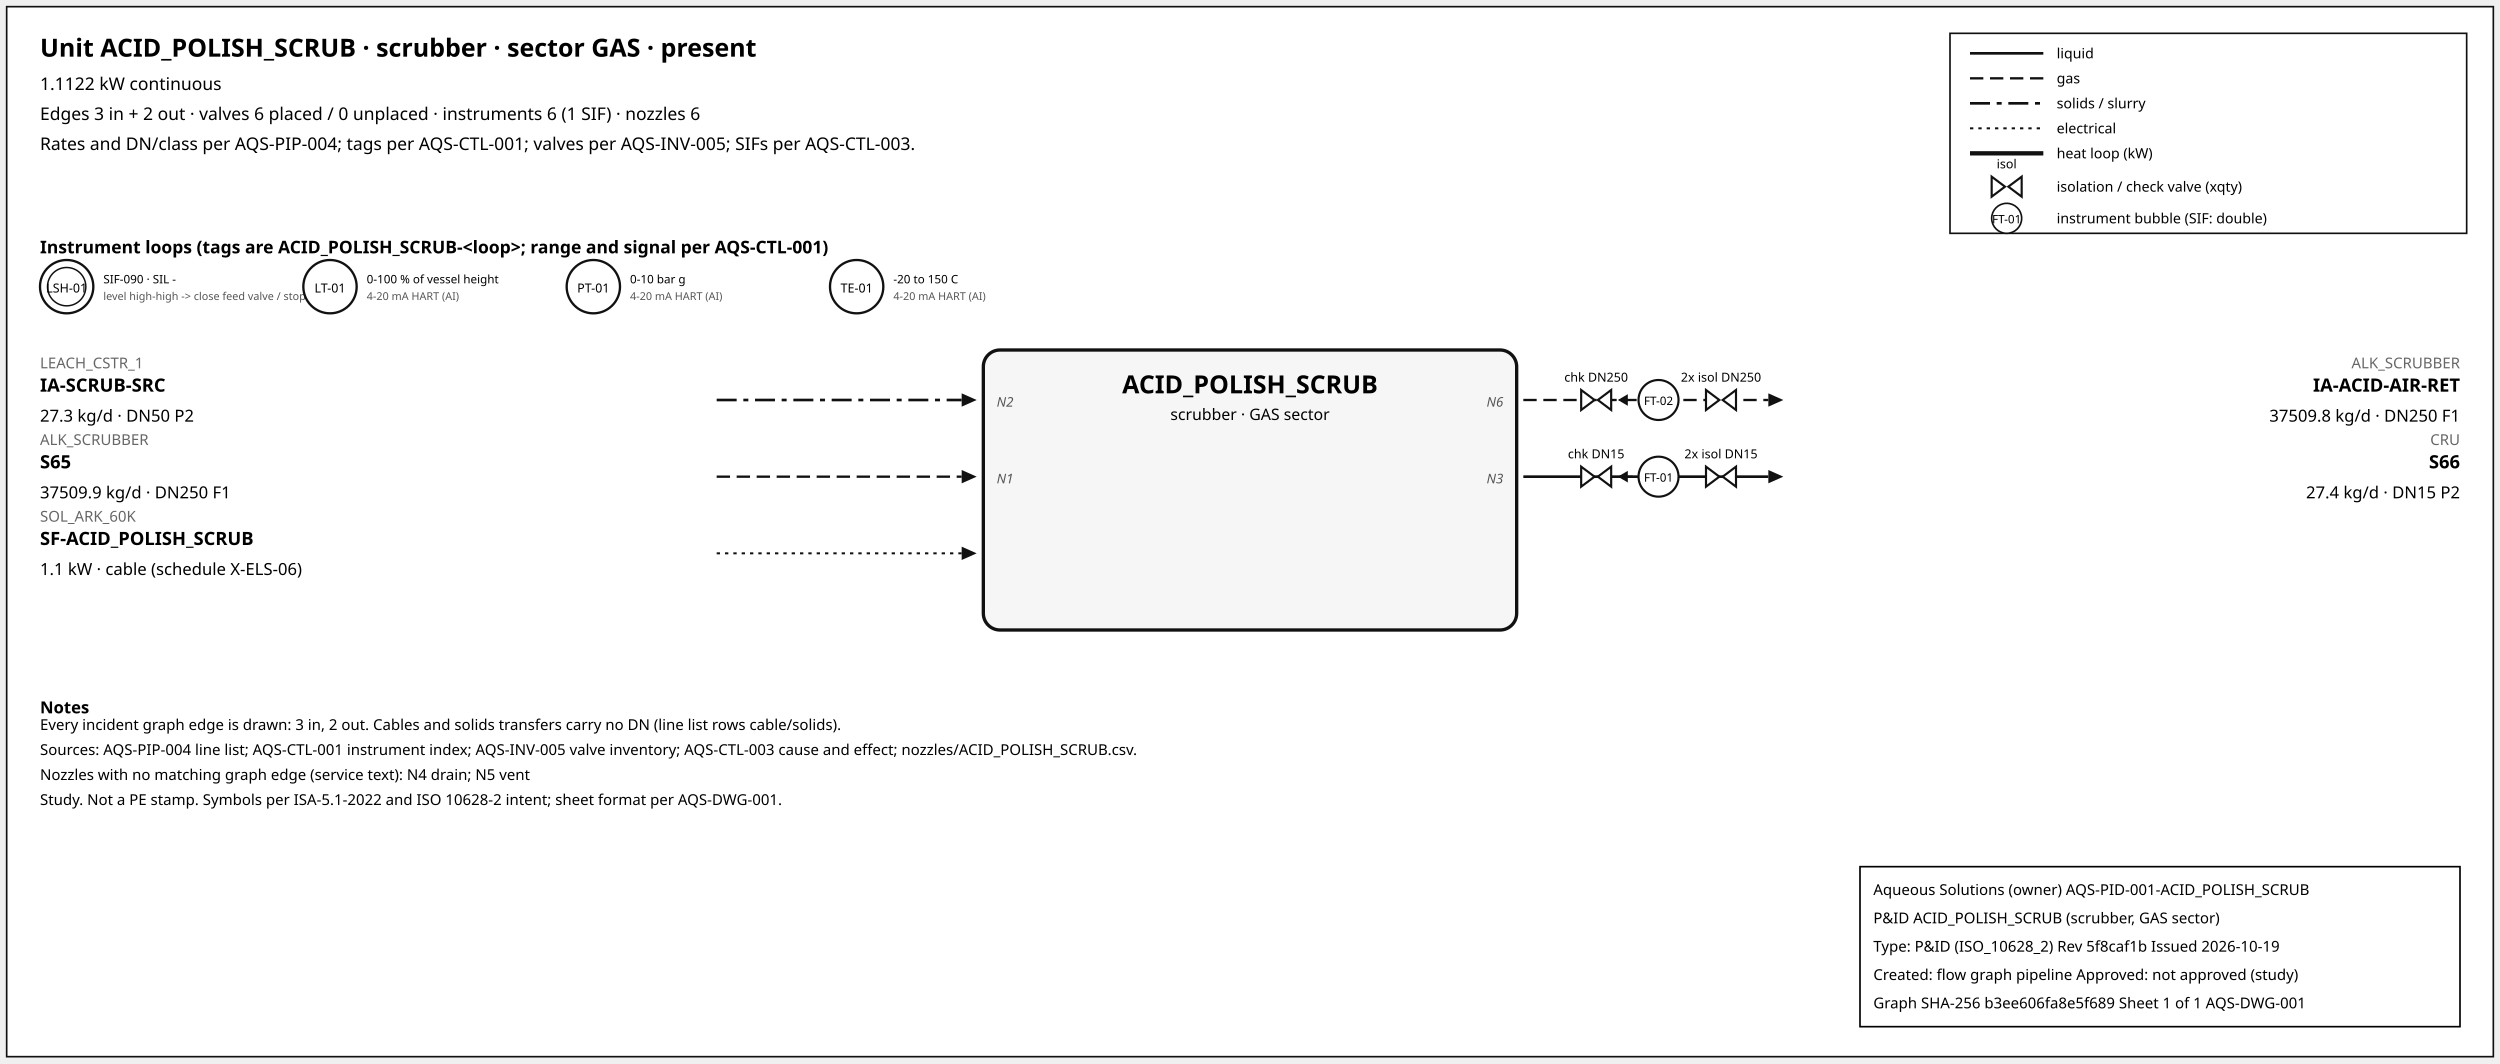
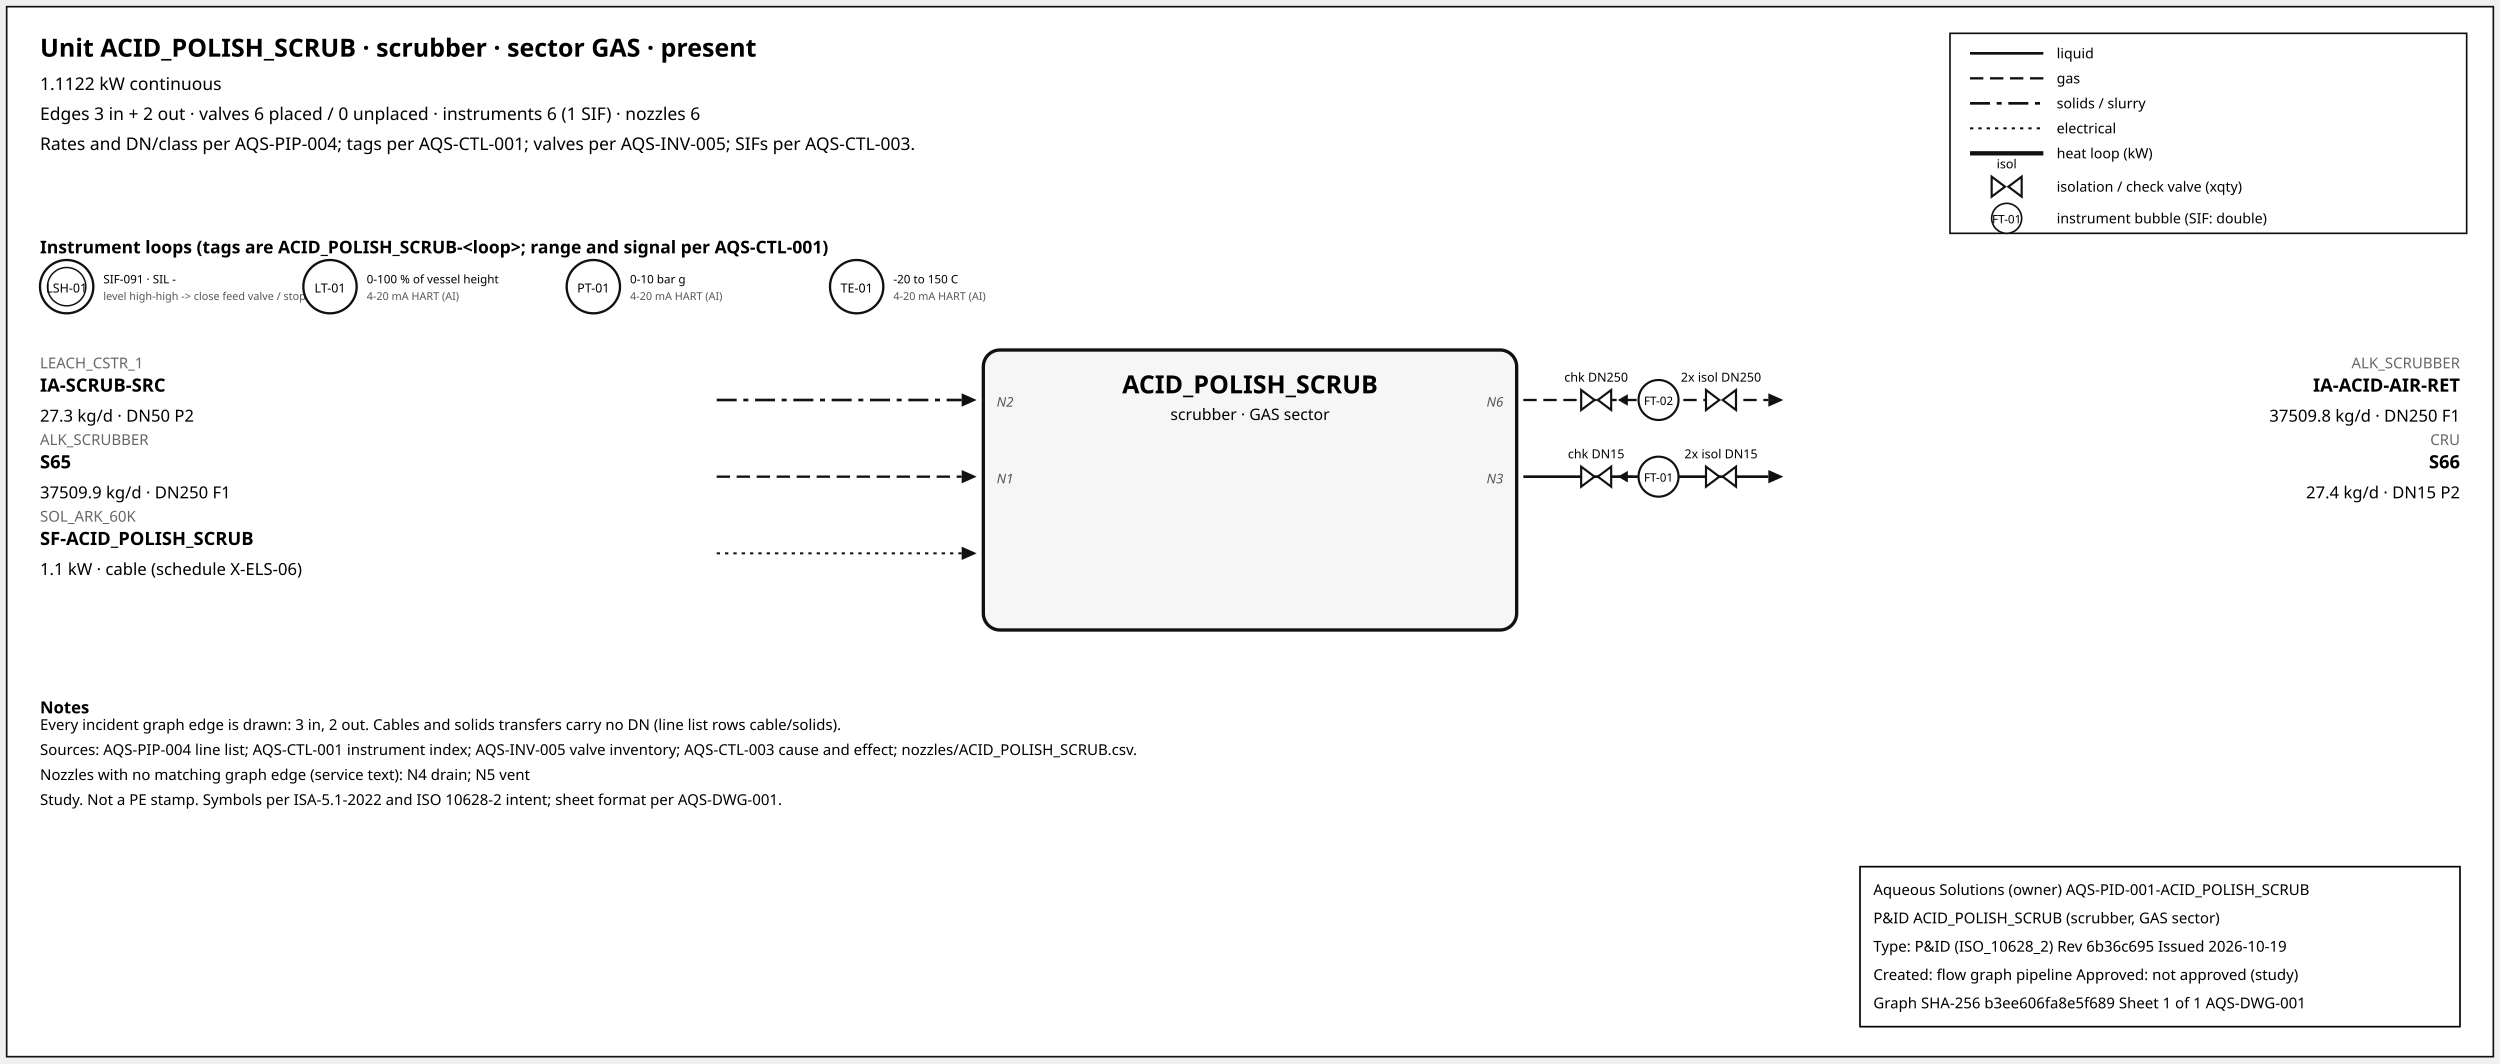
<svg xmlns="http://www.w3.org/2000/svg" width="1500" height="638" font-family="sans-serif">
  <rect x="4" y="4" width="1492" height="630" fill="white" stroke="#111" />
  <text x="24" y="34" font-size="15" font-weight="600">Unit ACID_POLISH_SCRUB · scrubber · sector GAS · present</text>
  <text x="24" y="54" font-size="10.5">1.1122 kW continuous</text>
  <text x="24" y="72" font-size="10.5">Edges 3 in + 2 out · valves 6 placed / 0 unplaced · instruments 6 (1 SIF) · nozzles 6</text>
  <text x="24" y="90" font-size="10.5">Rates and DN/class per AQS-PIP-004; tags per AQS-CTL-001; valves per AQS-INV-005; SIFs per AQS-CTL-003.</text>
  <rect x="1170" y="20" width="310" height="120" fill="white" stroke="#111" />
  <line x1="1182" y1="32" x2="1226" y2="32" stroke="#111" stroke-width="1.6" />
  <text x="1234" y="35" font-size="8.5">liquid</text>
  <line x1="1182" y1="47" x2="1226" y2="47" stroke="#111" stroke-width="1.4" stroke-dasharray="8,4" />
  <text x="1234" y="50" font-size="8.5">gas</text>
  <line x1="1182" y1="62" x2="1226" y2="62" stroke="#111" stroke-width="1.6" stroke-dasharray="12,4,3,4" />
  <text x="1234" y="65" font-size="8.5">solids / slurry</text>
  <line x1="1182" y1="77" x2="1226" y2="77" stroke="#111" stroke-width="1.2" stroke-dasharray="2,3" />
  <text x="1234" y="80" font-size="8.5">electrical</text>
  <line x1="1182" y1="92" x2="1226" y2="92" stroke="#111" stroke-width="2.6" />
  <text x="1234" y="95" font-size="8.5">heat loop (kW)</text>
  <path d="M 1195.0,106 L 1203.0,112 L 1195.0,118 Z M 1213.0,106 L 1205.0,112 L 1213.0,118 Z" fill="white" stroke="#111" stroke-width="1.3" />
  <text x="1204.0" y="101.0" font-size="7.5" text-anchor="middle">isol</text>
  <text x="1234" y="115" font-size="8.5">isolation / check valve (xqty)</text>
  <circle cx="1204" cy="131" r="9" fill="white" stroke="#111" />
  <text x="1204" y="134" font-size="7" text-anchor="middle">FT-01</text>
  <text x="1234" y="134" font-size="8.5">instrument bubble (SIF: double)</text>
  <text x="24" y="152" font-size="10.5" font-weight="600">Instrument loops (tags are ACID_POLISH_SCRUB-&lt;loop&gt;; range and signal per AQS-CTL-001)</text>
  <circle cx="40" cy="172" r="16" fill="white" stroke="#111" stroke-width="1.4" />
  <circle cx="40" cy="172" r="11.5" fill="none" stroke="#111" stroke-width="0.9" />
  <text x="40" y="175.5" font-size="7.5" text-anchor="middle">LSH-01</text>
-   <text x="62" y="170" font-size="7">SIF-090 · SIL -</text>
+   <text x="62" y="170" font-size="7">SIF-091 · SIL -</text>
  <text x="62" y="180" font-size="6.5" fill="#555">level high-high -&gt; close feed valve / stop f</text>
  <circle cx="198" cy="172" r="16" fill="white" stroke="#111" stroke-width="1.4" />
  <text x="198" y="175.5" font-size="7.5" text-anchor="middle">LT-01</text>
  <text x="220" y="170" font-size="7">0-100 % of vessel height</text>
  <text x="220" y="180" font-size="6.5" fill="#555">4-20 mA HART (AI)</text>
  <circle cx="356" cy="172" r="16" fill="white" stroke="#111" stroke-width="1.4" />
  <text x="356" y="175.5" font-size="7.5" text-anchor="middle">PT-01</text>
  <text x="378" y="170" font-size="7">0-10 bar g</text>
  <text x="378" y="180" font-size="6.5" fill="#555">4-20 mA HART (AI)</text>
  <circle cx="514" cy="172" r="16" fill="white" stroke="#111" stroke-width="1.4" />
  <text x="514" y="175.5" font-size="7.5" text-anchor="middle">TE-01</text>
  <text x="536" y="170" font-size="7">-20 to 150 C</text>
  <text x="536" y="180" font-size="6.5" fill="#555">4-20 mA HART (AI)</text>
  <rect x="590" y="210" width="320" height="168" rx="10" fill="#f6f6f6" stroke="#111" stroke-width="2" />
  <text x="750.0" y="236" font-size="15" font-weight="700" text-anchor="middle">ACID_POLISH_SCRUB</text>
  <text x="750.0" y="252" font-size="9.5" text-anchor="middle">scrubber · GAS sector</text>
  <line x1="430" y1="240" x2="577" y2="240" stroke="#111" stroke-width="1.6" stroke-dasharray="12,4,3,4" class="edge-in" />
  <polygon points="586,240 577,236 577,244" fill="#111" />
  <text x="24" y="221" font-size="9" fill="#666" text-anchor="start">LEACH_CSTR_1</text>
  <text x="24" y="235" font-size="11" font-weight="600" text-anchor="start">IA-SCRUB-SRC</text>
  <text x="24" y="253" font-size="10" text-anchor="start">27.3 kg/d · DN50 P2</text>
  <text x="598" y="244" font-size="8" font-style="italic" fill="#555" text-anchor="start">N2</text>
  <line x1="430" y1="286" x2="577" y2="286" stroke="#111" stroke-width="1.4" stroke-dasharray="8,4" class="edge-in" />
  <polygon points="586,286 577,282 577,290" fill="#111" />
  <text x="24" y="267" font-size="9" fill="#666" text-anchor="start">ALK_SCRUBBER</text>
  <text x="24" y="281" font-size="11" font-weight="600" text-anchor="start">S65</text>
  <text x="24" y="299" font-size="10" text-anchor="start">37509.9 kg/d · DN250 F1</text>
  <text x="598" y="290" font-size="8" font-style="italic" fill="#555" text-anchor="start">N1</text>
  <line x1="430" y1="332" x2="577" y2="332" stroke="#111" stroke-width="1.2" stroke-dasharray="2,3" class="edge-in" />
  <polygon points="586,332 577,328 577,336" fill="#111" />
  <text x="24" y="313" font-size="9" fill="#666" text-anchor="start">SOL_ARK_60K</text>
  <text x="24" y="327" font-size="11" font-weight="600" text-anchor="start">SF-ACID_POLISH_SCRUB</text>
  <text x="24" y="345" font-size="10" text-anchor="start">1.1 kW · cable (schedule X-ELS-06)</text>
  <line x1="914" y1="240" x2="1061" y2="240" stroke="#111" stroke-width="1.4" stroke-dasharray="8,4" class="edge-out" />
  <polygon points="1070,240 1061,236 1061,244" fill="#111" />
  <text x="1476" y="221" font-size="9" fill="#666" text-anchor="end">ALK_SCRUBBER</text>
  <text x="1476" y="235" font-size="11" font-weight="600" text-anchor="end">IA-ACID-AIR-RET</text>
  <text x="1476" y="253" font-size="10" text-anchor="end">37509.8 kg/d · DN250 F1</text>
  <text x="902" y="244" font-size="8" font-style="italic" fill="#555" text-anchor="end">N6</text>
  <line x1="979.7" y1="240" x2="971.7" y2="240" stroke="#111" stroke-width="1.2" />
  <polygon points="970.7,240 976.7,236.5 976.7,243.5" fill="#111" />
  <path d="M 948.7,234 L 956.7,240 L 948.7,246 Z M 966.7,234 L 958.7,240 L 966.7,246 Z" fill="white" stroke="#111" stroke-width="1.3" />
  <text x="957.7" y="229.0" font-size="7.5" text-anchor="middle">chk DN250</text>
  <path d="M 1023.6,234 L 1031.6,240 L 1023.6,246 Z M 1041.6,234 L 1033.6,240 L 1041.6,246 Z" fill="white" stroke="#111" stroke-width="1.3" />
  <text x="1032.6" y="229.0" font-size="7.5" text-anchor="middle">2x isol DN250</text>
  <circle cx="995.12" cy="240" r="12" fill="white" stroke="#111" stroke-width="1.3" />
  <text x="995.12" y="243" font-size="7" text-anchor="middle">FT-02</text>
  <line x1="914" y1="286" x2="1061" y2="286" stroke="#111" stroke-width="1.6" class="edge-out" />
  <polygon points="1070,286 1061,282 1061,290" fill="#111" />
  <text x="1476" y="267" font-size="9" fill="#666" text-anchor="end">CRU</text>
  <text x="1476" y="281" font-size="11" font-weight="600" text-anchor="end">S66</text>
  <text x="1476" y="299" font-size="10" text-anchor="end">27.4 kg/d · DN15 P2</text>
  <text x="902" y="290" font-size="8" font-style="italic" fill="#555" text-anchor="end">N3</text>
  <line x1="979.7" y1="286" x2="971.7" y2="286" stroke="#111" stroke-width="1.2" />
  <polygon points="970.7,286 976.7,282.5 976.7,289.5" fill="#111" />
  <path d="M 948.7,280 L 956.7,286 L 948.7,292 Z M 966.7,280 L 958.7,286 L 966.7,292 Z" fill="white" stroke="#111" stroke-width="1.3" />
  <text x="957.7" y="275.0" font-size="7.5" text-anchor="middle">chk DN15</text>
  <path d="M 1023.6,280 L 1031.6,286 L 1023.6,292 Z M 1041.6,280 L 1033.6,286 L 1041.6,292 Z" fill="white" stroke="#111" stroke-width="1.3" />
  <text x="1032.6" y="275.0" font-size="7.5" text-anchor="middle">2x isol DN15</text>
  <circle cx="995.12" cy="286" r="12" fill="white" stroke="#111" stroke-width="1.3" />
  <text x="995.12" y="289" font-size="7" text-anchor="middle">FT-01</text>
  <text x="24" y="428" font-size="10" font-weight="600">Notes</text>
  <text x="24" y="438" font-size="9">Every incident graph edge is drawn: 3 in, 2 out. Cables and solids transfers carry no DN (line list rows cable/solids).</text>
  <text x="24" y="453" font-size="9">Sources: AQS-PIP-004 line list; AQS-CTL-001 instrument index; AQS-INV-005 valve inventory; AQS-CTL-003 cause and effect; nozzles/ACID_POLISH_SCRUB.csv.</text>
  <text x="24" y="468" font-size="9">Nozzles with no matching graph edge (service text): N4 drain; N5 vent</text>
  <text x="24" y="483" font-size="9">Study. Not a PE stamp. Symbols per ISA-5.1-2022 and ISO 10628-2 intent; sheet format per AQS-DWG-001.</text>
  <g id="aqs-title-block">
    <rect x="1116" y="520" width="360" height="96" fill="white" stroke="black" stroke-width="1" />
    <text x="1124" y="537" font-size="9">Aqueous Solutions (owner)   AQS-PID-001-ACID_POLISH_SCRUB</text>
    <text x="1124" y="554" font-size="9">P&amp;ID ACID_POLISH_SCRUB (scrubber, GAS sector)</text>
-     <text x="1124" y="571" font-size="9">Type: P&amp;ID (ISO_10628_2)   Rev 5f8caf1b   Issued 2026-10-19</text>
+     <text x="1124" y="571" font-size="9">Type: P&amp;ID (ISO_10628_2)   Rev 6b36c695   Issued 2026-10-19</text>
    <text x="1124" y="588" font-size="9">Created: flow graph pipeline   Approved: not approved (study)</text>
    <text x="1124" y="605" font-size="9">Graph SHA-256 b3ee606fa8e5f689   Sheet 1 of 1   AQS-DWG-001</text>
  </g>
</svg>
